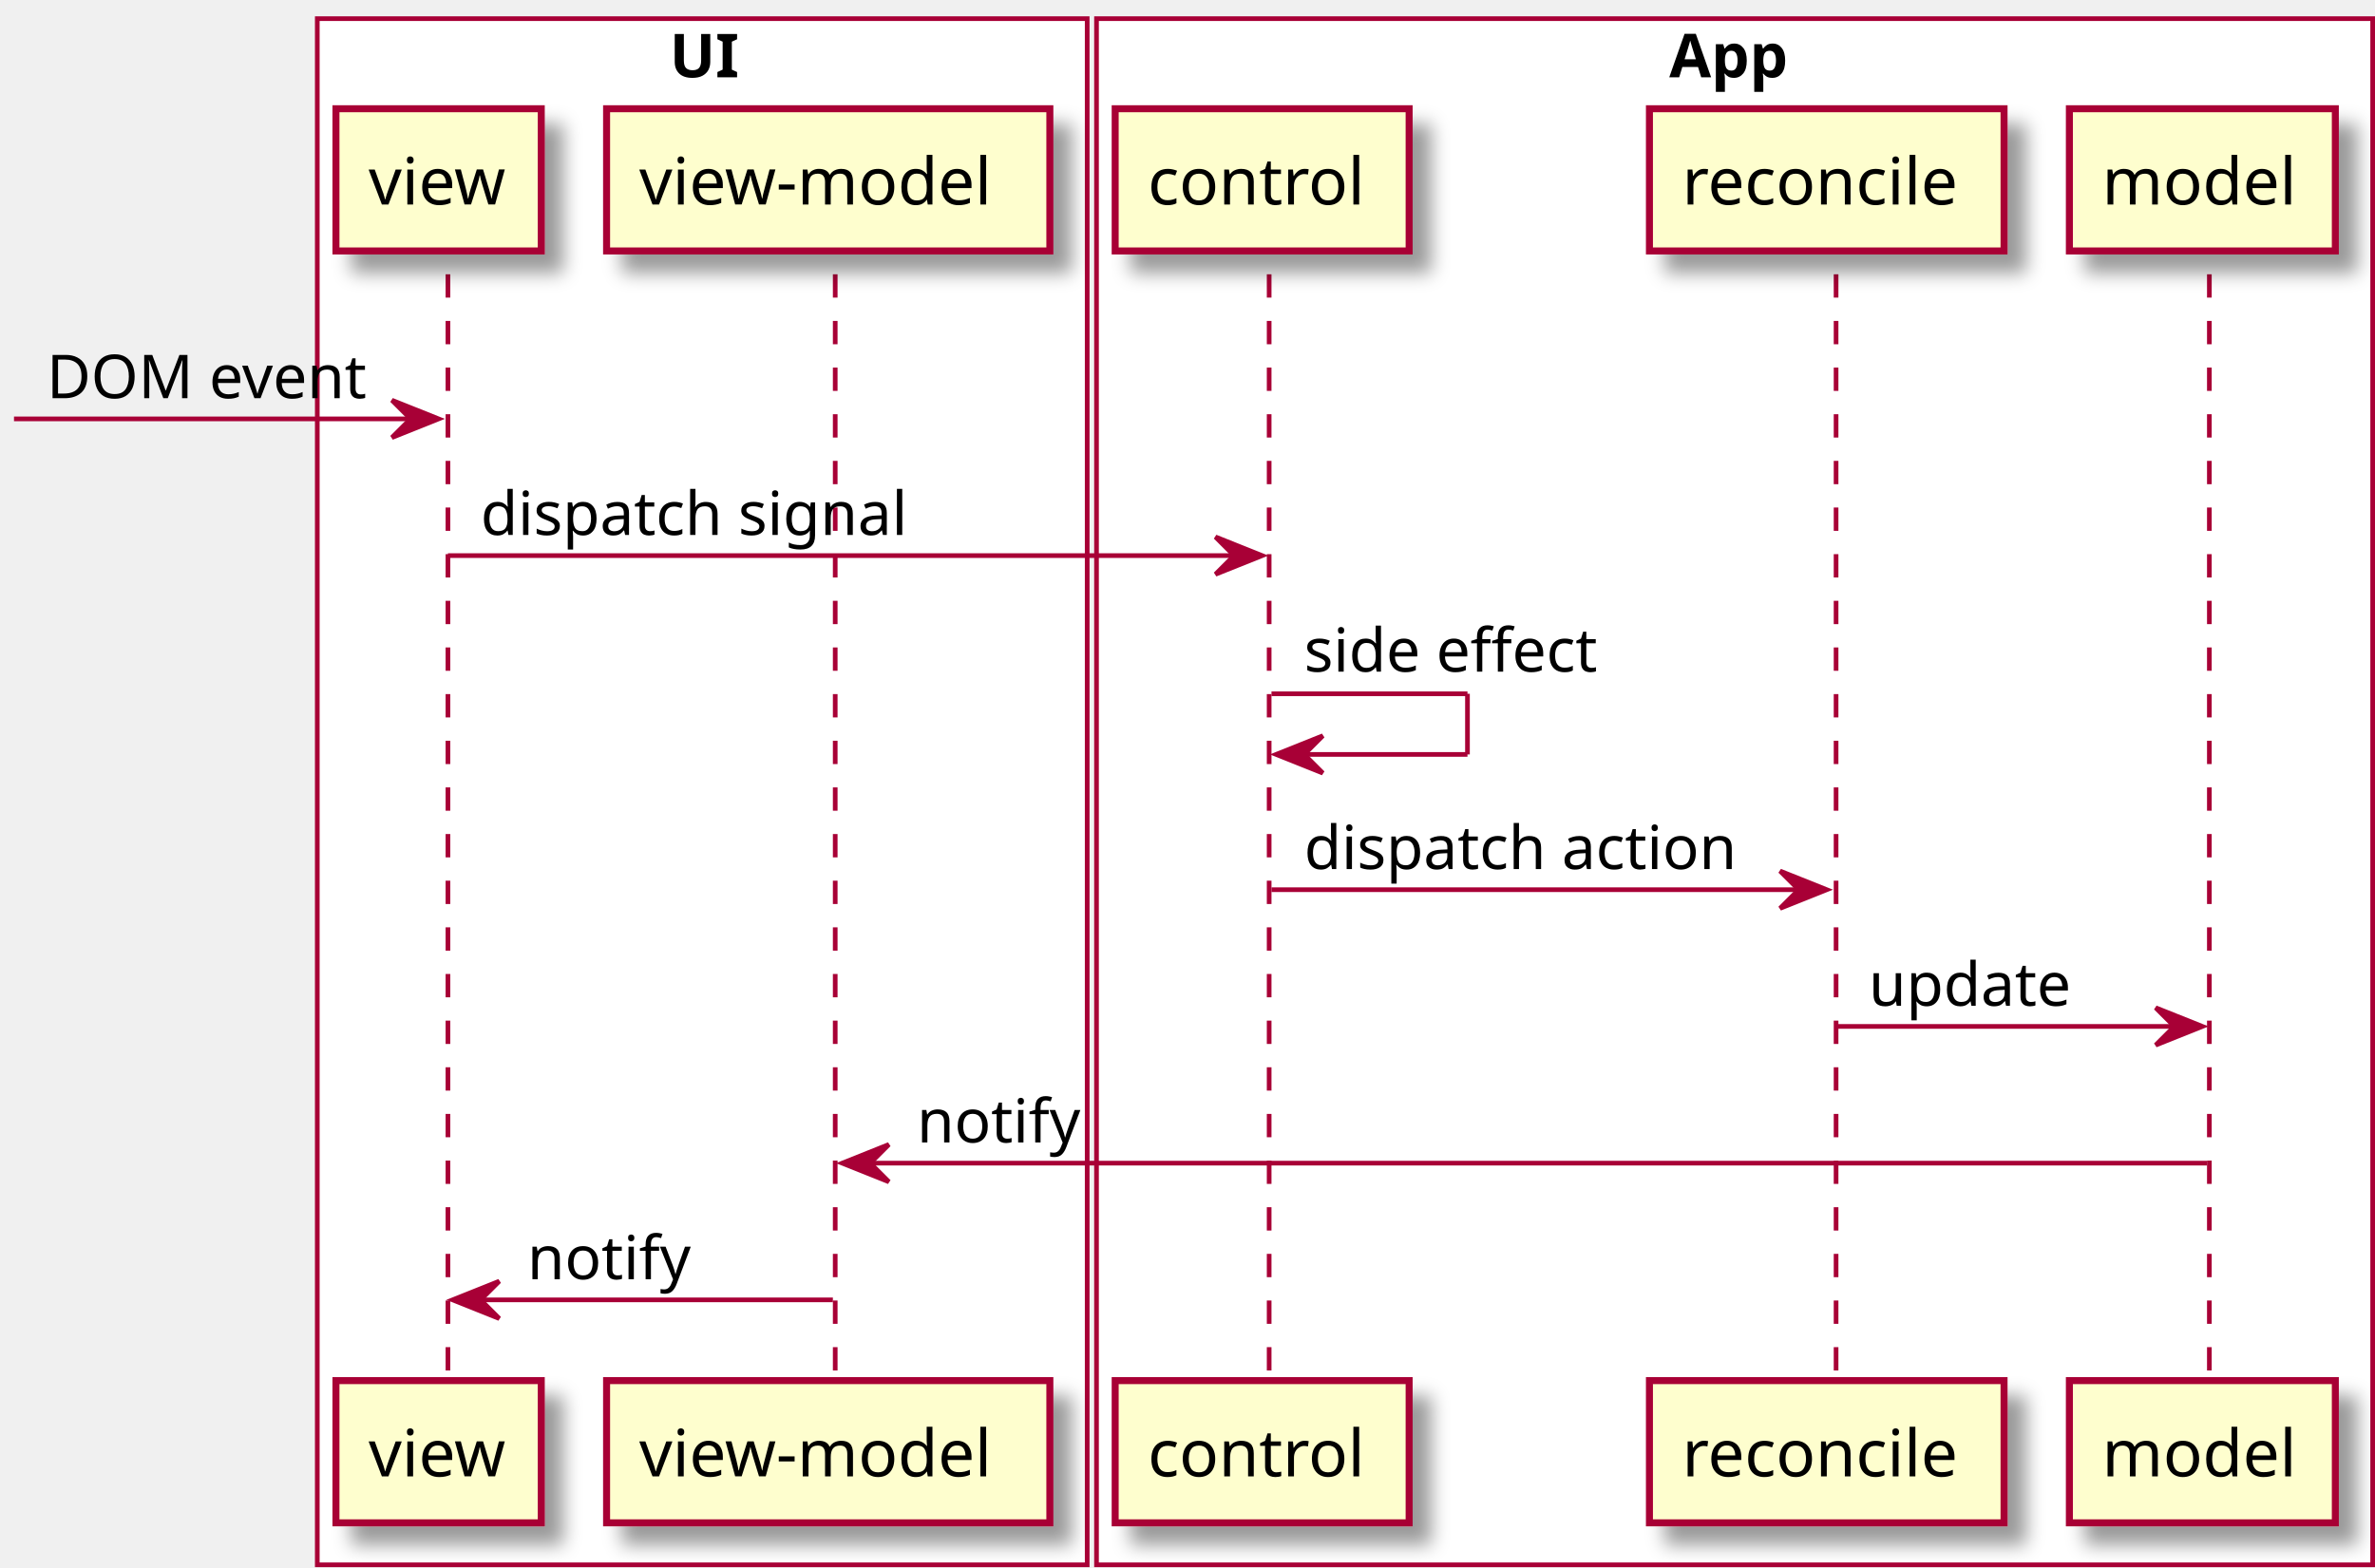
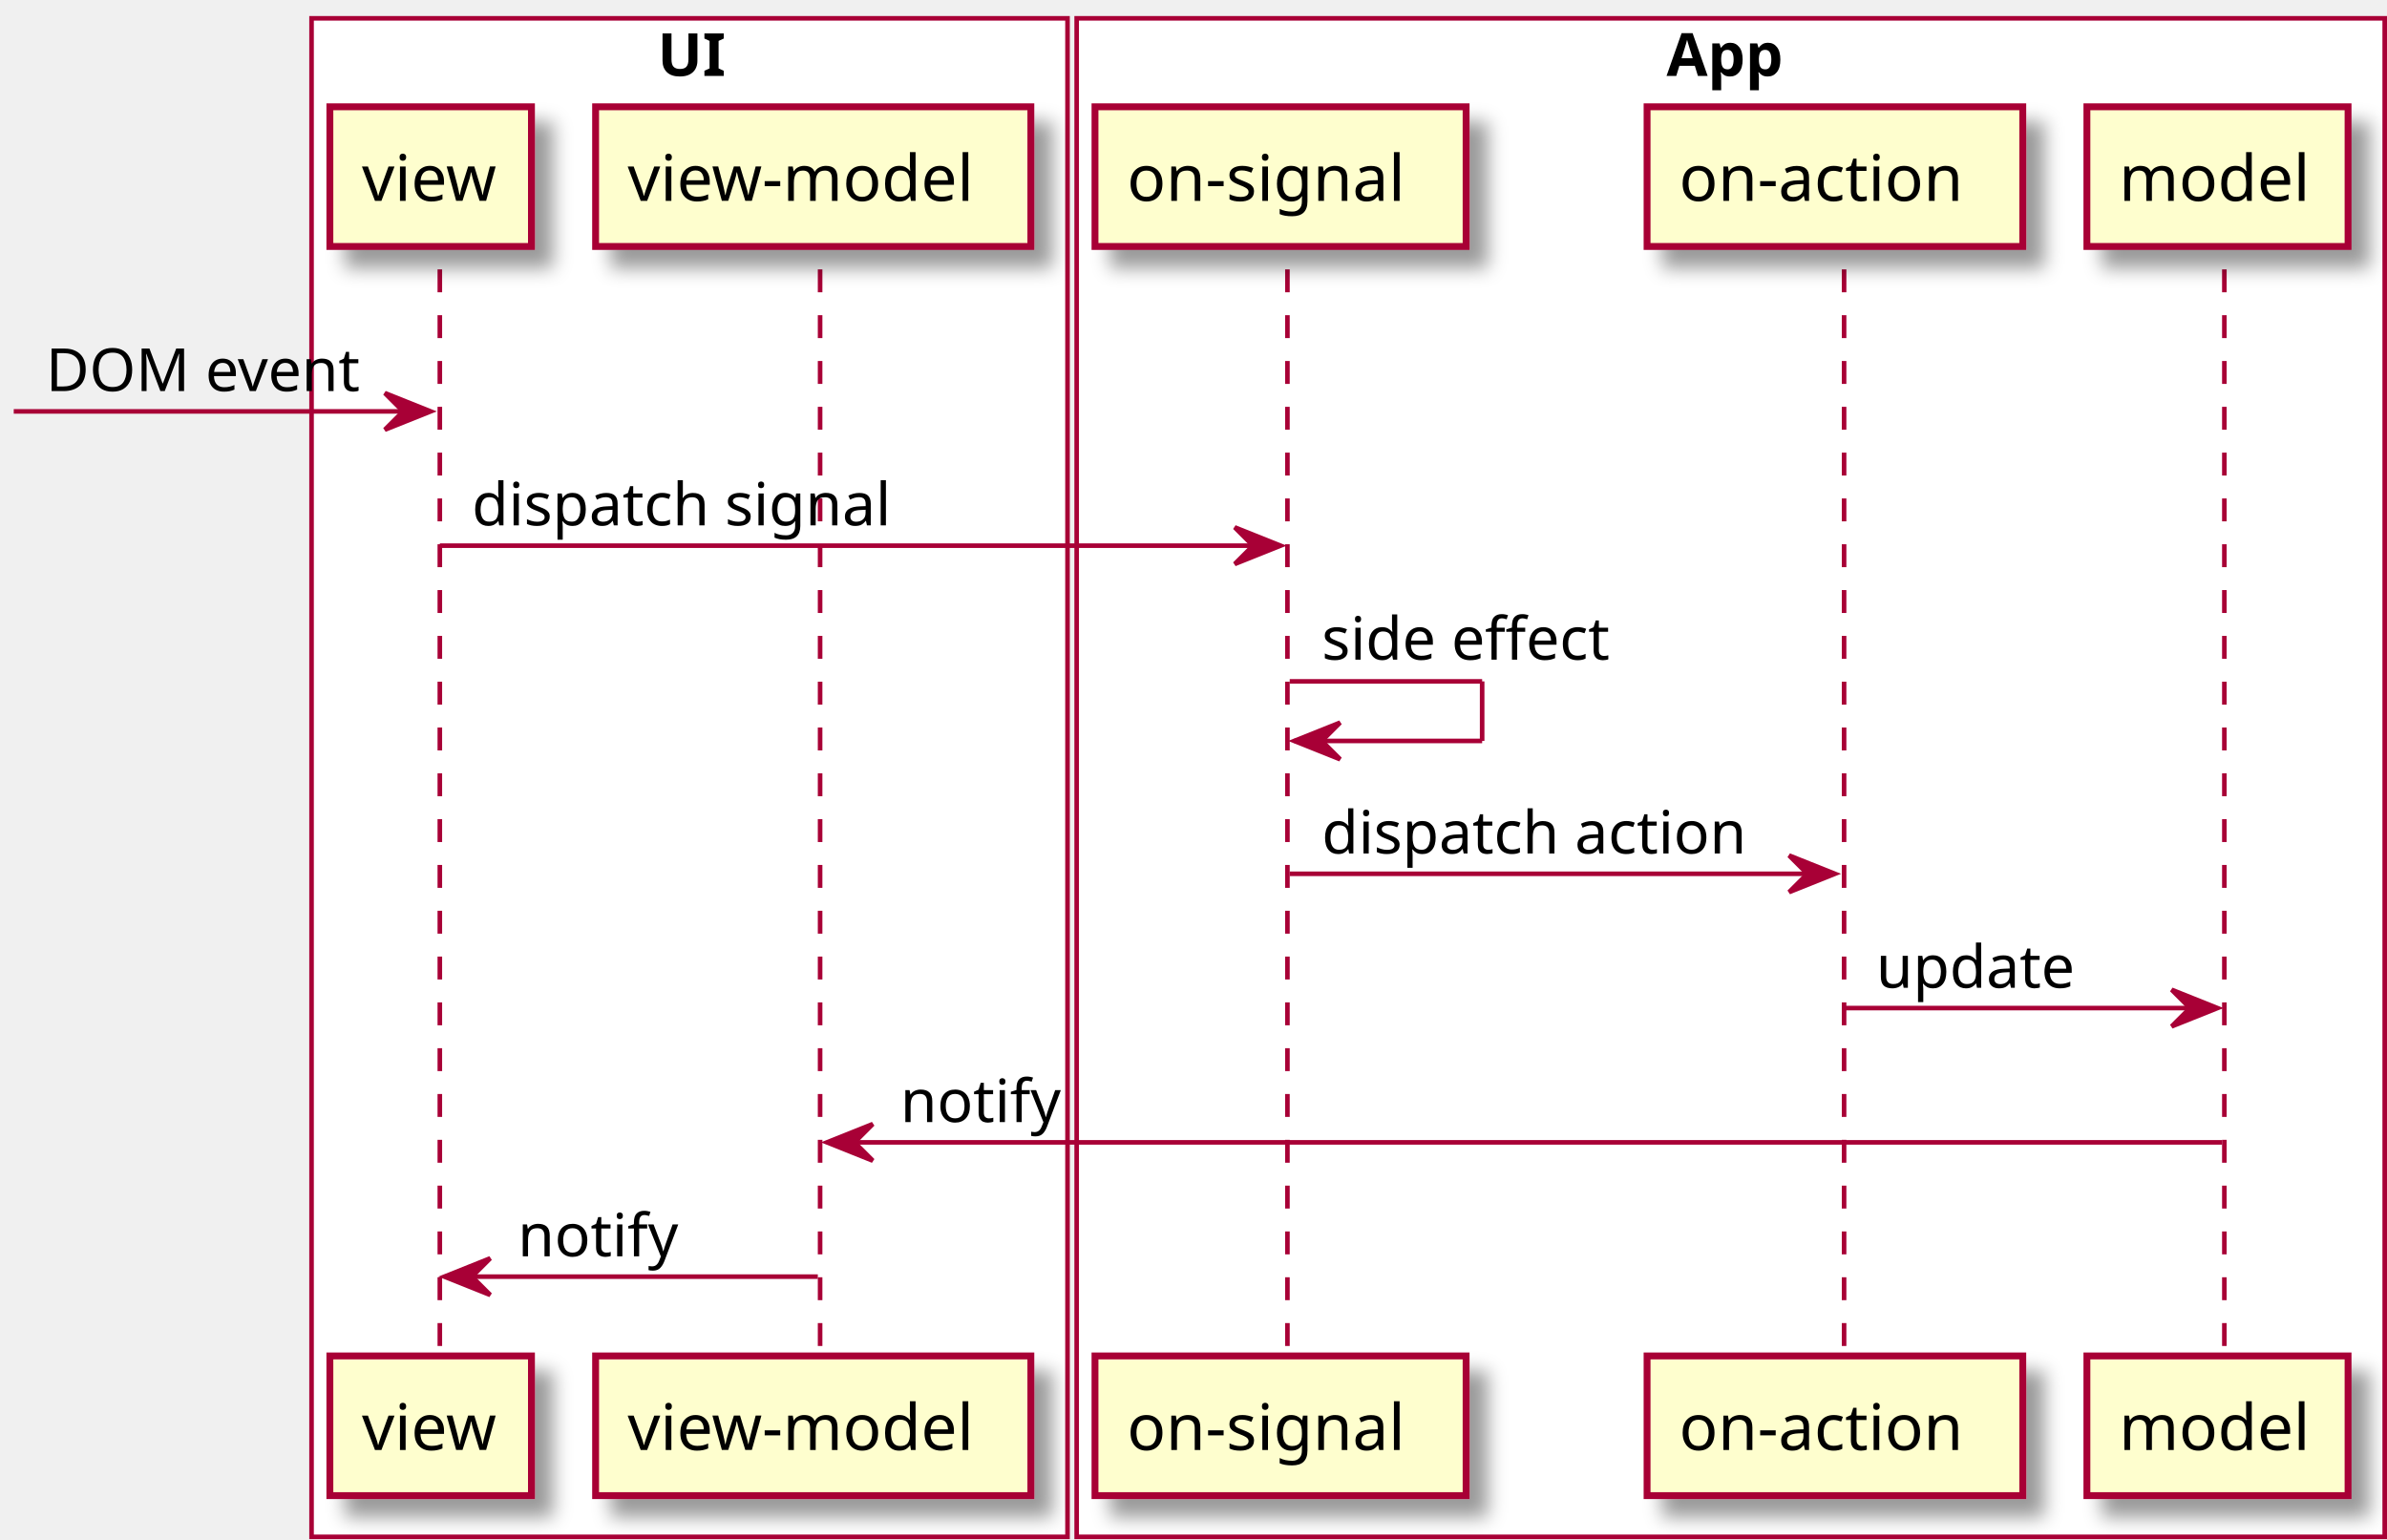
- <svg xmlns="http://www.w3.org/2000/svg" height="336px" style="width:509px;height:336px;" version="1.1" viewBox="0 0 509 336" width="509px">
+ <svg xmlns="http://www.w3.org/2000/svg" height="336px" style="width:521px;height:336px;" version="1.1" viewBox="0 0 521 336" width="521px">
  <defs>
    <filter height="300%" id="f1" width="300%" x="-1" y="-1">
      <feGaussianBlur result="blurOut" stdDeviation="2.0" />
      <feColorMatrix in="blurOut" result="blurOut2" type="matrix" values="0 0 0 0 0 0 0 0 0 0 0 0 0 0 0 0 0 0 .4 0" />
      <feOffset dx="4.0" dy="4.0" in="blurOut2" result="blurOut3" />
      <feBlend in="SourceGraphic" in2="blurOut3" mode="normal" />
    </filter>
  </defs>
  <g>
    <rect fill="#FFFFFF" height="331.461" style="stroke: #A80036; stroke-width: 1.0;" width="165" x="68" y="4" />
    <text fill="#000000" font-family="sans-serif" font-size="13" font-weight="bold" lengthAdjust="spacingAndGlyphs" textLength="14" x="143.5" y="16.568">UI</text>
-     <rect fill="#FFFFFF" height="331.461" style="stroke: #A80036; stroke-width: 1.0;" width="273.5" x="235" y="4" />
-     <text fill="#000000" font-family="sans-serif" font-size="13" font-weight="bold" lengthAdjust="spacingAndGlyphs" textLength="28" x="357.75" y="16.568">App</text>
+     <rect fill="#FFFFFF" height="331.461" style="stroke: #A80036; stroke-width: 1.0;" width="285.5" x="235" y="4" />
+     <text fill="#000000" font-family="sans-serif" font-size="13" font-weight="bold" lengthAdjust="spacingAndGlyphs" textLength="28" x="363.75" y="16.568">App</text>
    <line style="stroke: #A80036; stroke-width: 1.0; stroke-dasharray: 5.0,5.0;" x1="96" x2="96" y1="58.799" y2="296.973" />
    <line style="stroke: #A80036; stroke-width: 1.0; stroke-dasharray: 5.0,5.0;" x1="179" x2="179" y1="58.799" y2="296.973" />
-     <line style="stroke: #A80036; stroke-width: 1.0; stroke-dasharray: 5.0,5.0;" x1="272" x2="272" y1="58.799" y2="296.973" />
-     <line style="stroke: #A80036; stroke-width: 1.0; stroke-dasharray: 5.0,5.0;" x1="393.5" x2="393.5" y1="58.799" y2="296.973" />
-     <line style="stroke: #A80036; stroke-width: 1.0; stroke-dasharray: 5.0,5.0;" x1="473.5" x2="473.5" y1="58.799" y2="296.973" />
+     <line style="stroke: #A80036; stroke-width: 1.0; stroke-dasharray: 5.0,5.0;" x1="281" x2="281" y1="58.799" y2="296.973" />
+     <line style="stroke: #A80036; stroke-width: 1.0; stroke-dasharray: 5.0,5.0;" x1="402.5" x2="402.5" y1="58.799" y2="296.973" />
+     <line style="stroke: #A80036; stroke-width: 1.0; stroke-dasharray: 5.0,5.0;" x1="485.5" x2="485.5" y1="58.799" y2="296.973" />
    <rect fill="#FEFECE" filter="url(#f1)" height="30.488" style="stroke: #A80036; stroke-width: 1.5;" width="44" x="72" y="23.311" />
    <text fill="#000000" font-family="sans-serif" font-size="14" lengthAdjust="spacingAndGlyphs" textLength="30" x="79" y="43.846">view</text>
    <rect fill="#FEFECE" filter="url(#f1)" height="30.488" style="stroke: #A80036; stroke-width: 1.5;" width="44" x="72" y="295.973" />
    <text fill="#000000" font-family="sans-serif" font-size="14" lengthAdjust="spacingAndGlyphs" textLength="30" x="79" y="316.508">view</text>
    <rect fill="#FEFECE" filter="url(#f1)" height="30.488" style="stroke: #A80036; stroke-width: 1.5;" width="95" x="130" y="23.311" />
    <text fill="#000000" font-family="sans-serif" font-size="14" lengthAdjust="spacingAndGlyphs" textLength="81" x="137" y="43.846">view-model</text>
    <rect fill="#FEFECE" filter="url(#f1)" height="30.488" style="stroke: #A80036; stroke-width: 1.5;" width="95" x="130" y="295.973" />
    <text fill="#000000" font-family="sans-serif" font-size="14" lengthAdjust="spacingAndGlyphs" textLength="81" x="137" y="316.508">view-model</text>
-     <rect fill="#FEFECE" filter="url(#f1)" height="30.488" style="stroke: #A80036; stroke-width: 1.5;" width="63" x="239" y="23.311" />
-     <text fill="#000000" font-family="sans-serif" font-size="14" lengthAdjust="spacingAndGlyphs" textLength="49" x="246" y="43.846">control</text>
-     <rect fill="#FEFECE" filter="url(#f1)" height="30.488" style="stroke: #A80036; stroke-width: 1.5;" width="63" x="239" y="295.973" />
-     <text fill="#000000" font-family="sans-serif" font-size="14" lengthAdjust="spacingAndGlyphs" textLength="49" x="246" y="316.508">control</text>
-     <rect fill="#FEFECE" filter="url(#f1)" height="30.488" style="stroke: #A80036; stroke-width: 1.5;" width="76" x="353.5" y="23.311" />
-     <text fill="#000000" font-family="sans-serif" font-size="14" lengthAdjust="spacingAndGlyphs" textLength="62" x="360.5" y="43.846">reconcile</text>
-     <rect fill="#FEFECE" filter="url(#f1)" height="30.488" style="stroke: #A80036; stroke-width: 1.5;" width="76" x="353.5" y="295.973" />
-     <text fill="#000000" font-family="sans-serif" font-size="14" lengthAdjust="spacingAndGlyphs" textLength="62" x="360.5" y="316.508">reconcile</text>
-     <rect fill="#FEFECE" filter="url(#f1)" height="30.488" style="stroke: #A80036; stroke-width: 1.5;" width="57" x="443.5" y="23.311" />
-     <text fill="#000000" font-family="sans-serif" font-size="14" lengthAdjust="spacingAndGlyphs" textLength="43" x="450.5" y="43.846">model</text>
-     <rect fill="#FEFECE" filter="url(#f1)" height="30.488" style="stroke: #A80036; stroke-width: 1.5;" width="57" x="443.5" y="295.973" />
-     <text fill="#000000" font-family="sans-serif" font-size="14" lengthAdjust="spacingAndGlyphs" textLength="43" x="450.5" y="316.508">model</text>
+     <rect fill="#FEFECE" filter="url(#f1)" height="30.488" style="stroke: #A80036; stroke-width: 1.5;" width="81" x="239" y="23.311" />
+     <text fill="#000000" font-family="sans-serif" font-size="14" lengthAdjust="spacingAndGlyphs" textLength="67" x="246" y="43.846">on-signal</text>
+     <rect fill="#FEFECE" filter="url(#f1)" height="30.488" style="stroke: #A80036; stroke-width: 1.5;" width="81" x="239" y="295.973" />
+     <text fill="#000000" font-family="sans-serif" font-size="14" lengthAdjust="spacingAndGlyphs" textLength="67" x="246" y="316.508">on-signal</text>
+     <rect fill="#FEFECE" filter="url(#f1)" height="30.488" style="stroke: #A80036; stroke-width: 1.5;" width="82" x="359.5" y="23.311" />
+     <text fill="#000000" font-family="sans-serif" font-size="14" lengthAdjust="spacingAndGlyphs" textLength="68" x="366.5" y="43.846">on-action</text>
+     <rect fill="#FEFECE" filter="url(#f1)" height="30.488" style="stroke: #A80036; stroke-width: 1.5;" width="82" x="359.5" y="295.973" />
+     <text fill="#000000" font-family="sans-serif" font-size="14" lengthAdjust="spacingAndGlyphs" textLength="68" x="366.5" y="316.508">on-action</text>
+     <rect fill="#FEFECE" filter="url(#f1)" height="30.488" style="stroke: #A80036; stroke-width: 1.5;" width="57" x="455.5" y="23.311" />
+     <text fill="#000000" font-family="sans-serif" font-size="14" lengthAdjust="spacingAndGlyphs" textLength="43" x="462.5" y="43.846">model</text>
+     <rect fill="#FEFECE" filter="url(#f1)" height="30.488" style="stroke: #A80036; stroke-width: 1.5;" width="57" x="455.5" y="295.973" />
+     <text fill="#000000" font-family="sans-serif" font-size="14" lengthAdjust="spacingAndGlyphs" textLength="43" x="462.5" y="316.508">model</text>
    <polygon fill="#A80036" points="84,85.799,94,89.799,84,93.799,88,89.799" style="stroke: #A80036; stroke-width: 1.0;" />
    <line style="stroke: #A80036; stroke-width: 1.0;" x1="3" x2="90" y1="89.799" y2="89.799" />
    <text fill="#000000" font-family="sans-serif" font-size="13" lengthAdjust="spacingAndGlyphs" textLength="69" x="10" y="85.367">DOM event</text>
-     <polygon fill="#A80036" points="260.5,115.109,270.5,119.109,260.5,123.109,264.5,119.109" style="stroke: #A80036; stroke-width: 1.0;" />
-     <line style="stroke: #A80036; stroke-width: 1.0;" x1="96" x2="266.5" y1="119.109" y2="119.109" />
+     <polygon fill="#A80036" points="269.5,115.109,279.5,119.109,269.5,123.109,273.5,119.109" style="stroke: #A80036; stroke-width: 1.0;" />
+     <line style="stroke: #A80036; stroke-width: 1.0;" x1="96" x2="275.5" y1="119.109" y2="119.109" />
    <text fill="#000000" font-family="sans-serif" font-size="13" lengthAdjust="spacingAndGlyphs" textLength="96" x="103" y="114.678">dispatch signal</text>
-     <line style="stroke: #A80036; stroke-width: 1.0;" x1="272.5" x2="314.5" y1="148.731" y2="148.731" />
-     <line style="stroke: #A80036; stroke-width: 1.0;" x1="314.5" x2="314.5" y1="148.731" y2="161.731" />
-     <line style="stroke: #A80036; stroke-width: 1.0;" x1="273.5" x2="314.5" y1="161.731" y2="161.731" />
-     <polygon fill="#A80036" points="283.5,157.731,273.5,161.731,283.5,165.731,279.5,161.731" style="stroke: #A80036; stroke-width: 1.0;" />
-     <text fill="#000000" font-family="sans-serif" font-size="13" lengthAdjust="spacingAndGlyphs" textLength="66" x="279.5" y="143.988">side effect</text>
-     <polygon fill="#A80036" points="381.5,186.731,391.5,190.731,381.5,194.731,385.5,190.731" style="stroke: #A80036; stroke-width: 1.0;" />
-     <line style="stroke: #A80036; stroke-width: 1.0;" x1="272.5" x2="387.5" y1="190.731" y2="190.731" />
-     <text fill="#000000" font-family="sans-serif" font-size="13" lengthAdjust="spacingAndGlyphs" textLength="97" x="279.5" y="186.299">dispatch action</text>
-     <polygon fill="#A80036" points="462,216.041,472,220.041,462,224.041,466,220.041" style="stroke: #A80036; stroke-width: 1.0;" />
-     <line style="stroke: #A80036; stroke-width: 1.0;" x1="393.5" x2="468" y1="220.041" y2="220.041" />
-     <text fill="#000000" font-family="sans-serif" font-size="13" lengthAdjust="spacingAndGlyphs" textLength="43" x="400.5" y="215.609">update</text>
+     <line style="stroke: #A80036; stroke-width: 1.0;" x1="281.5" x2="323.5" y1="148.731" y2="148.731" />
+     <line style="stroke: #A80036; stroke-width: 1.0;" x1="323.5" x2="323.5" y1="148.731" y2="161.731" />
+     <line style="stroke: #A80036; stroke-width: 1.0;" x1="282.5" x2="323.5" y1="161.731" y2="161.731" />
+     <polygon fill="#A80036" points="292.5,157.731,282.5,161.731,292.5,165.731,288.5,161.731" style="stroke: #A80036; stroke-width: 1.0;" />
+     <text fill="#000000" font-family="sans-serif" font-size="13" lengthAdjust="spacingAndGlyphs" textLength="66" x="288.5" y="143.988">side effect</text>
+     <polygon fill="#A80036" points="390.5,186.731,400.5,190.731,390.5,194.731,394.5,190.731" style="stroke: #A80036; stroke-width: 1.0;" />
+     <line style="stroke: #A80036; stroke-width: 1.0;" x1="281.5" x2="396.5" y1="190.731" y2="190.731" />
+     <text fill="#000000" font-family="sans-serif" font-size="13" lengthAdjust="spacingAndGlyphs" textLength="97" x="288.5" y="186.299">dispatch action</text>
+     <polygon fill="#A80036" points="474,216.041,484,220.041,474,224.041,478,220.041" style="stroke: #A80036; stroke-width: 1.0;" />
+     <line style="stroke: #A80036; stroke-width: 1.0;" x1="402.5" x2="480" y1="220.041" y2="220.041" />
+     <text fill="#000000" font-family="sans-serif" font-size="13" lengthAdjust="spacingAndGlyphs" textLength="43" x="409.5" y="215.609">update</text>
    <polygon fill="#A80036" points="190.5,245.352,180.5,249.352,190.5,253.352,186.5,249.352" style="stroke: #A80036; stroke-width: 1.0;" />
-     <line style="stroke: #A80036; stroke-width: 1.0;" x1="184.5" x2="473" y1="249.352" y2="249.352" />
+     <line style="stroke: #A80036; stroke-width: 1.0;" x1="184.5" x2="485" y1="249.352" y2="249.352" />
    <text fill="#000000" font-family="sans-serif" font-size="13" lengthAdjust="spacingAndGlyphs" textLength="37" x="196.5" y="244.92">notify</text>
    <polygon fill="#A80036" points="107,274.662,97,278.662,107,282.662,103,278.662" style="stroke: #A80036; stroke-width: 1.0;" />
    <line style="stroke: #A80036; stroke-width: 1.0;" x1="101" x2="178.5" y1="278.662" y2="278.662" />
    <text fill="#000000" font-family="sans-serif" font-size="13" lengthAdjust="spacingAndGlyphs" textLength="37" x="113" y="274.231">notify</text>
  </g>
</svg>
